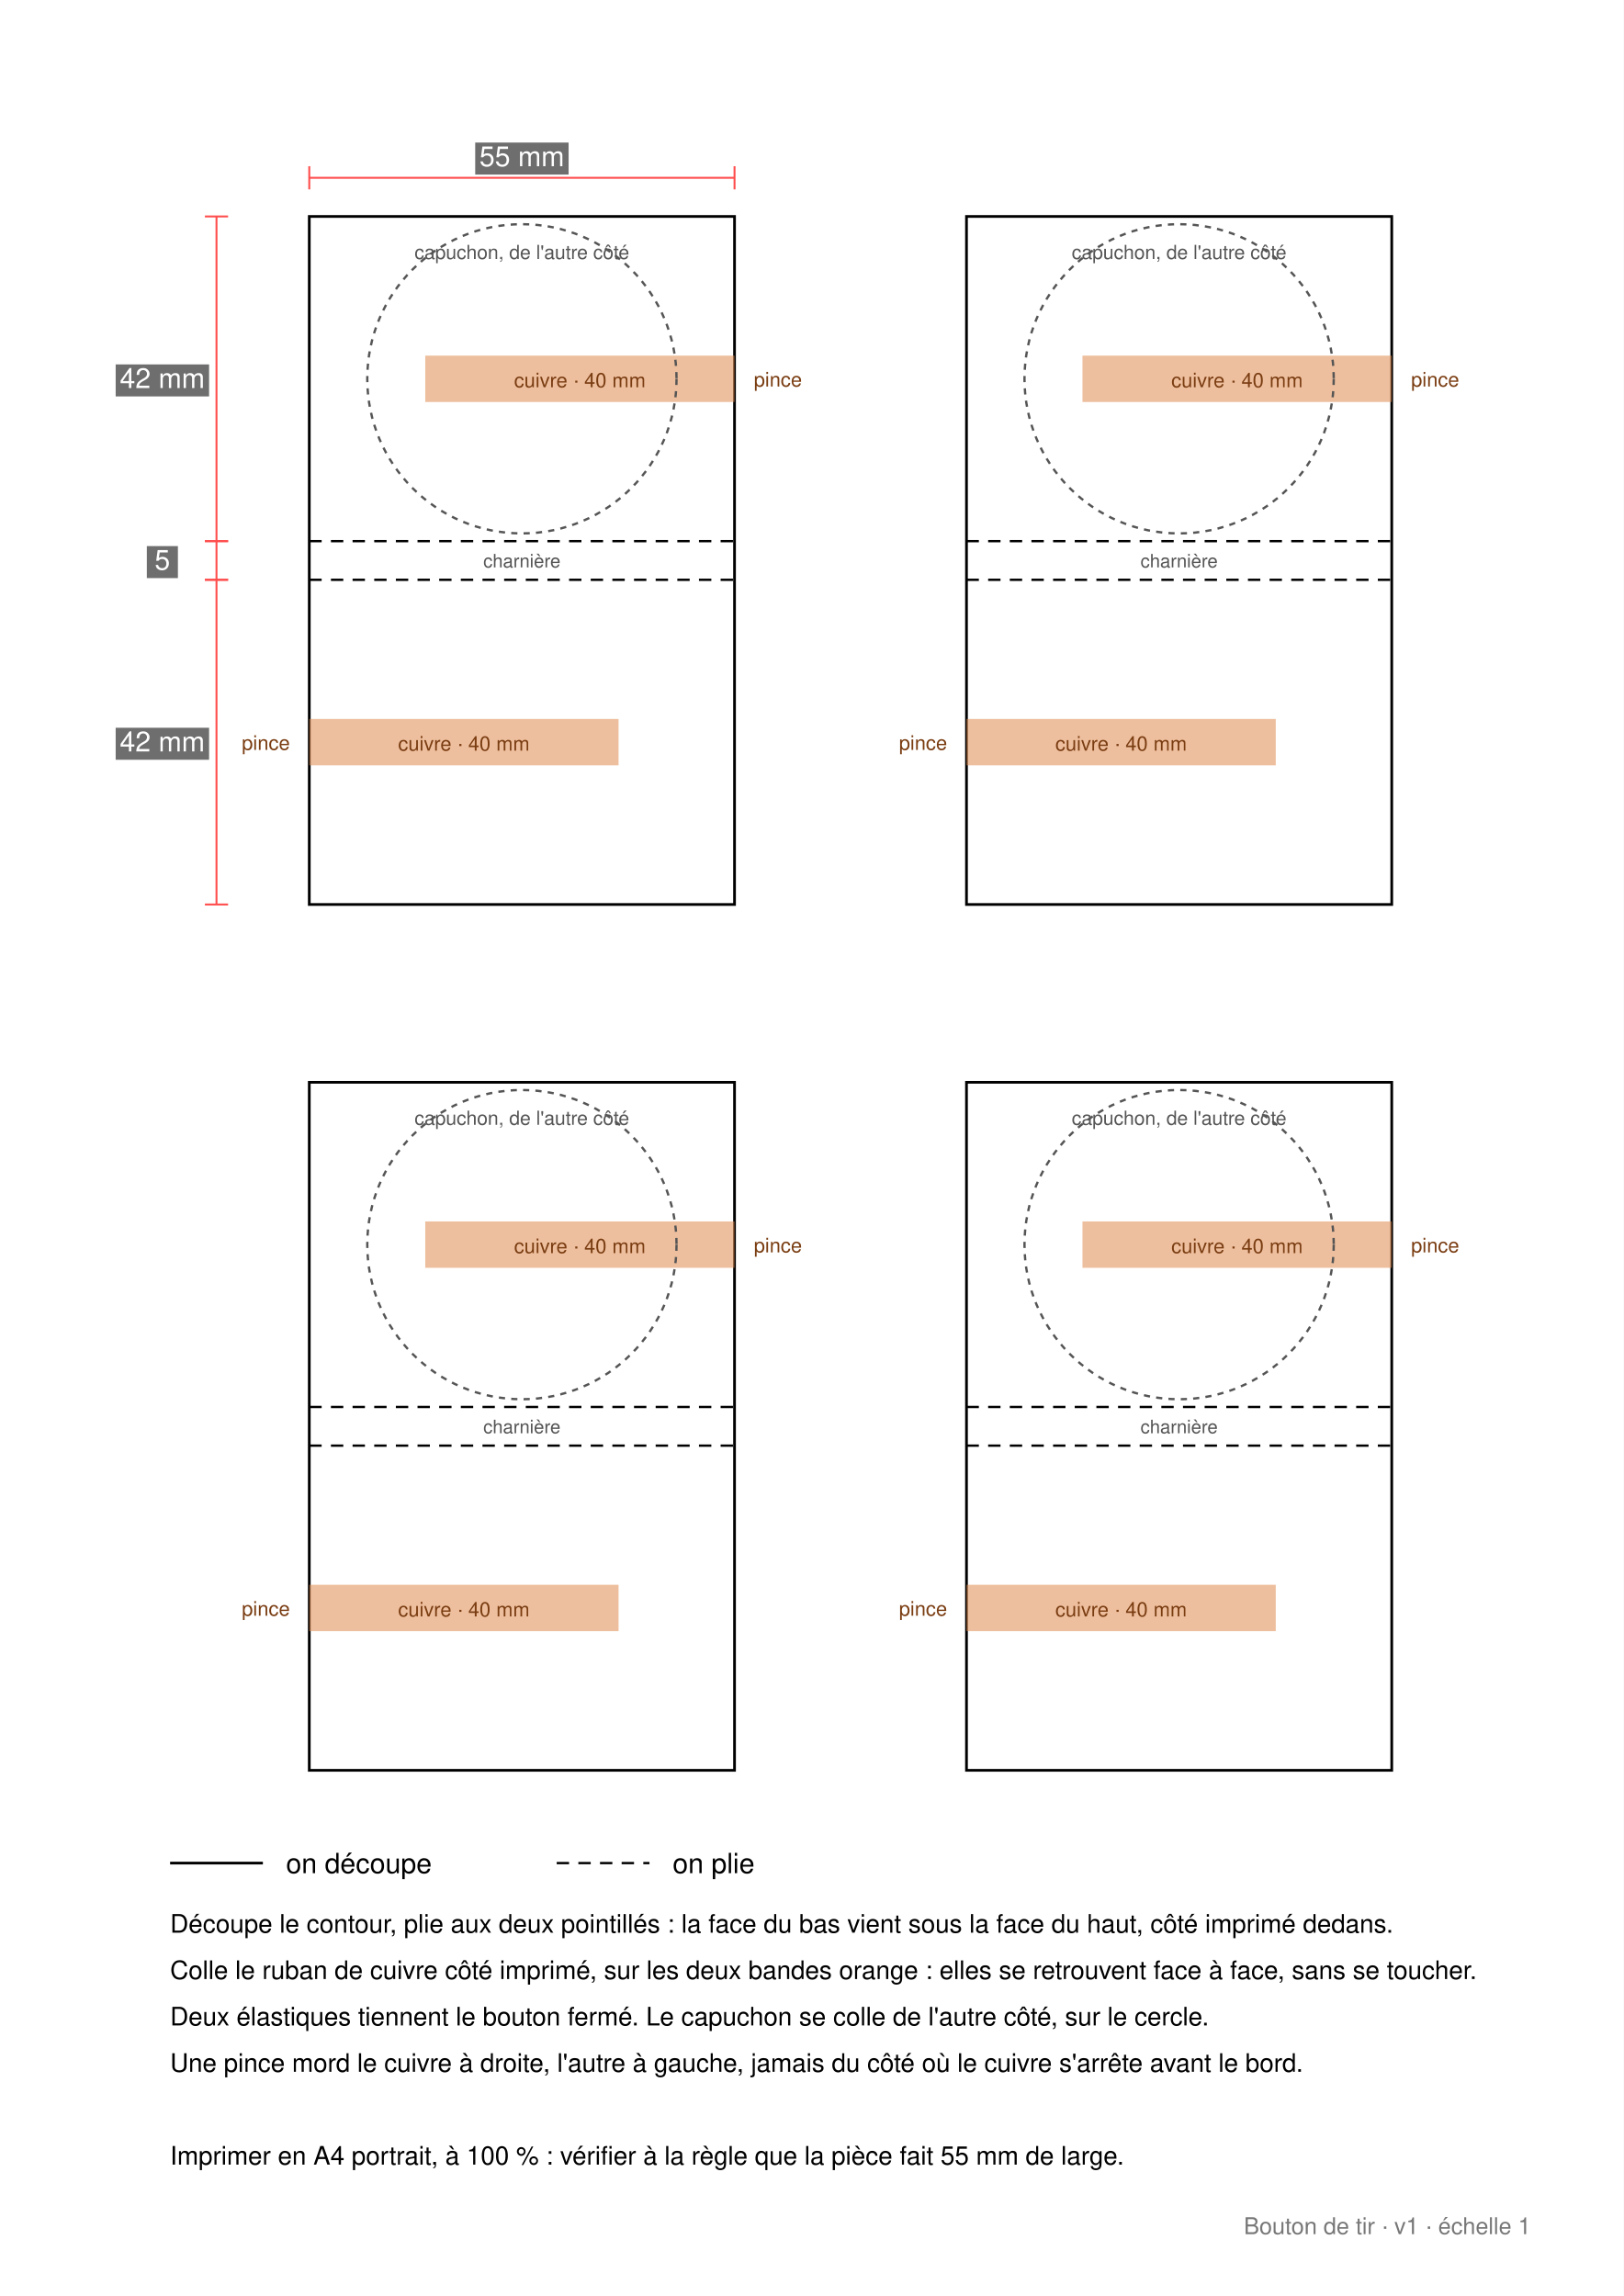
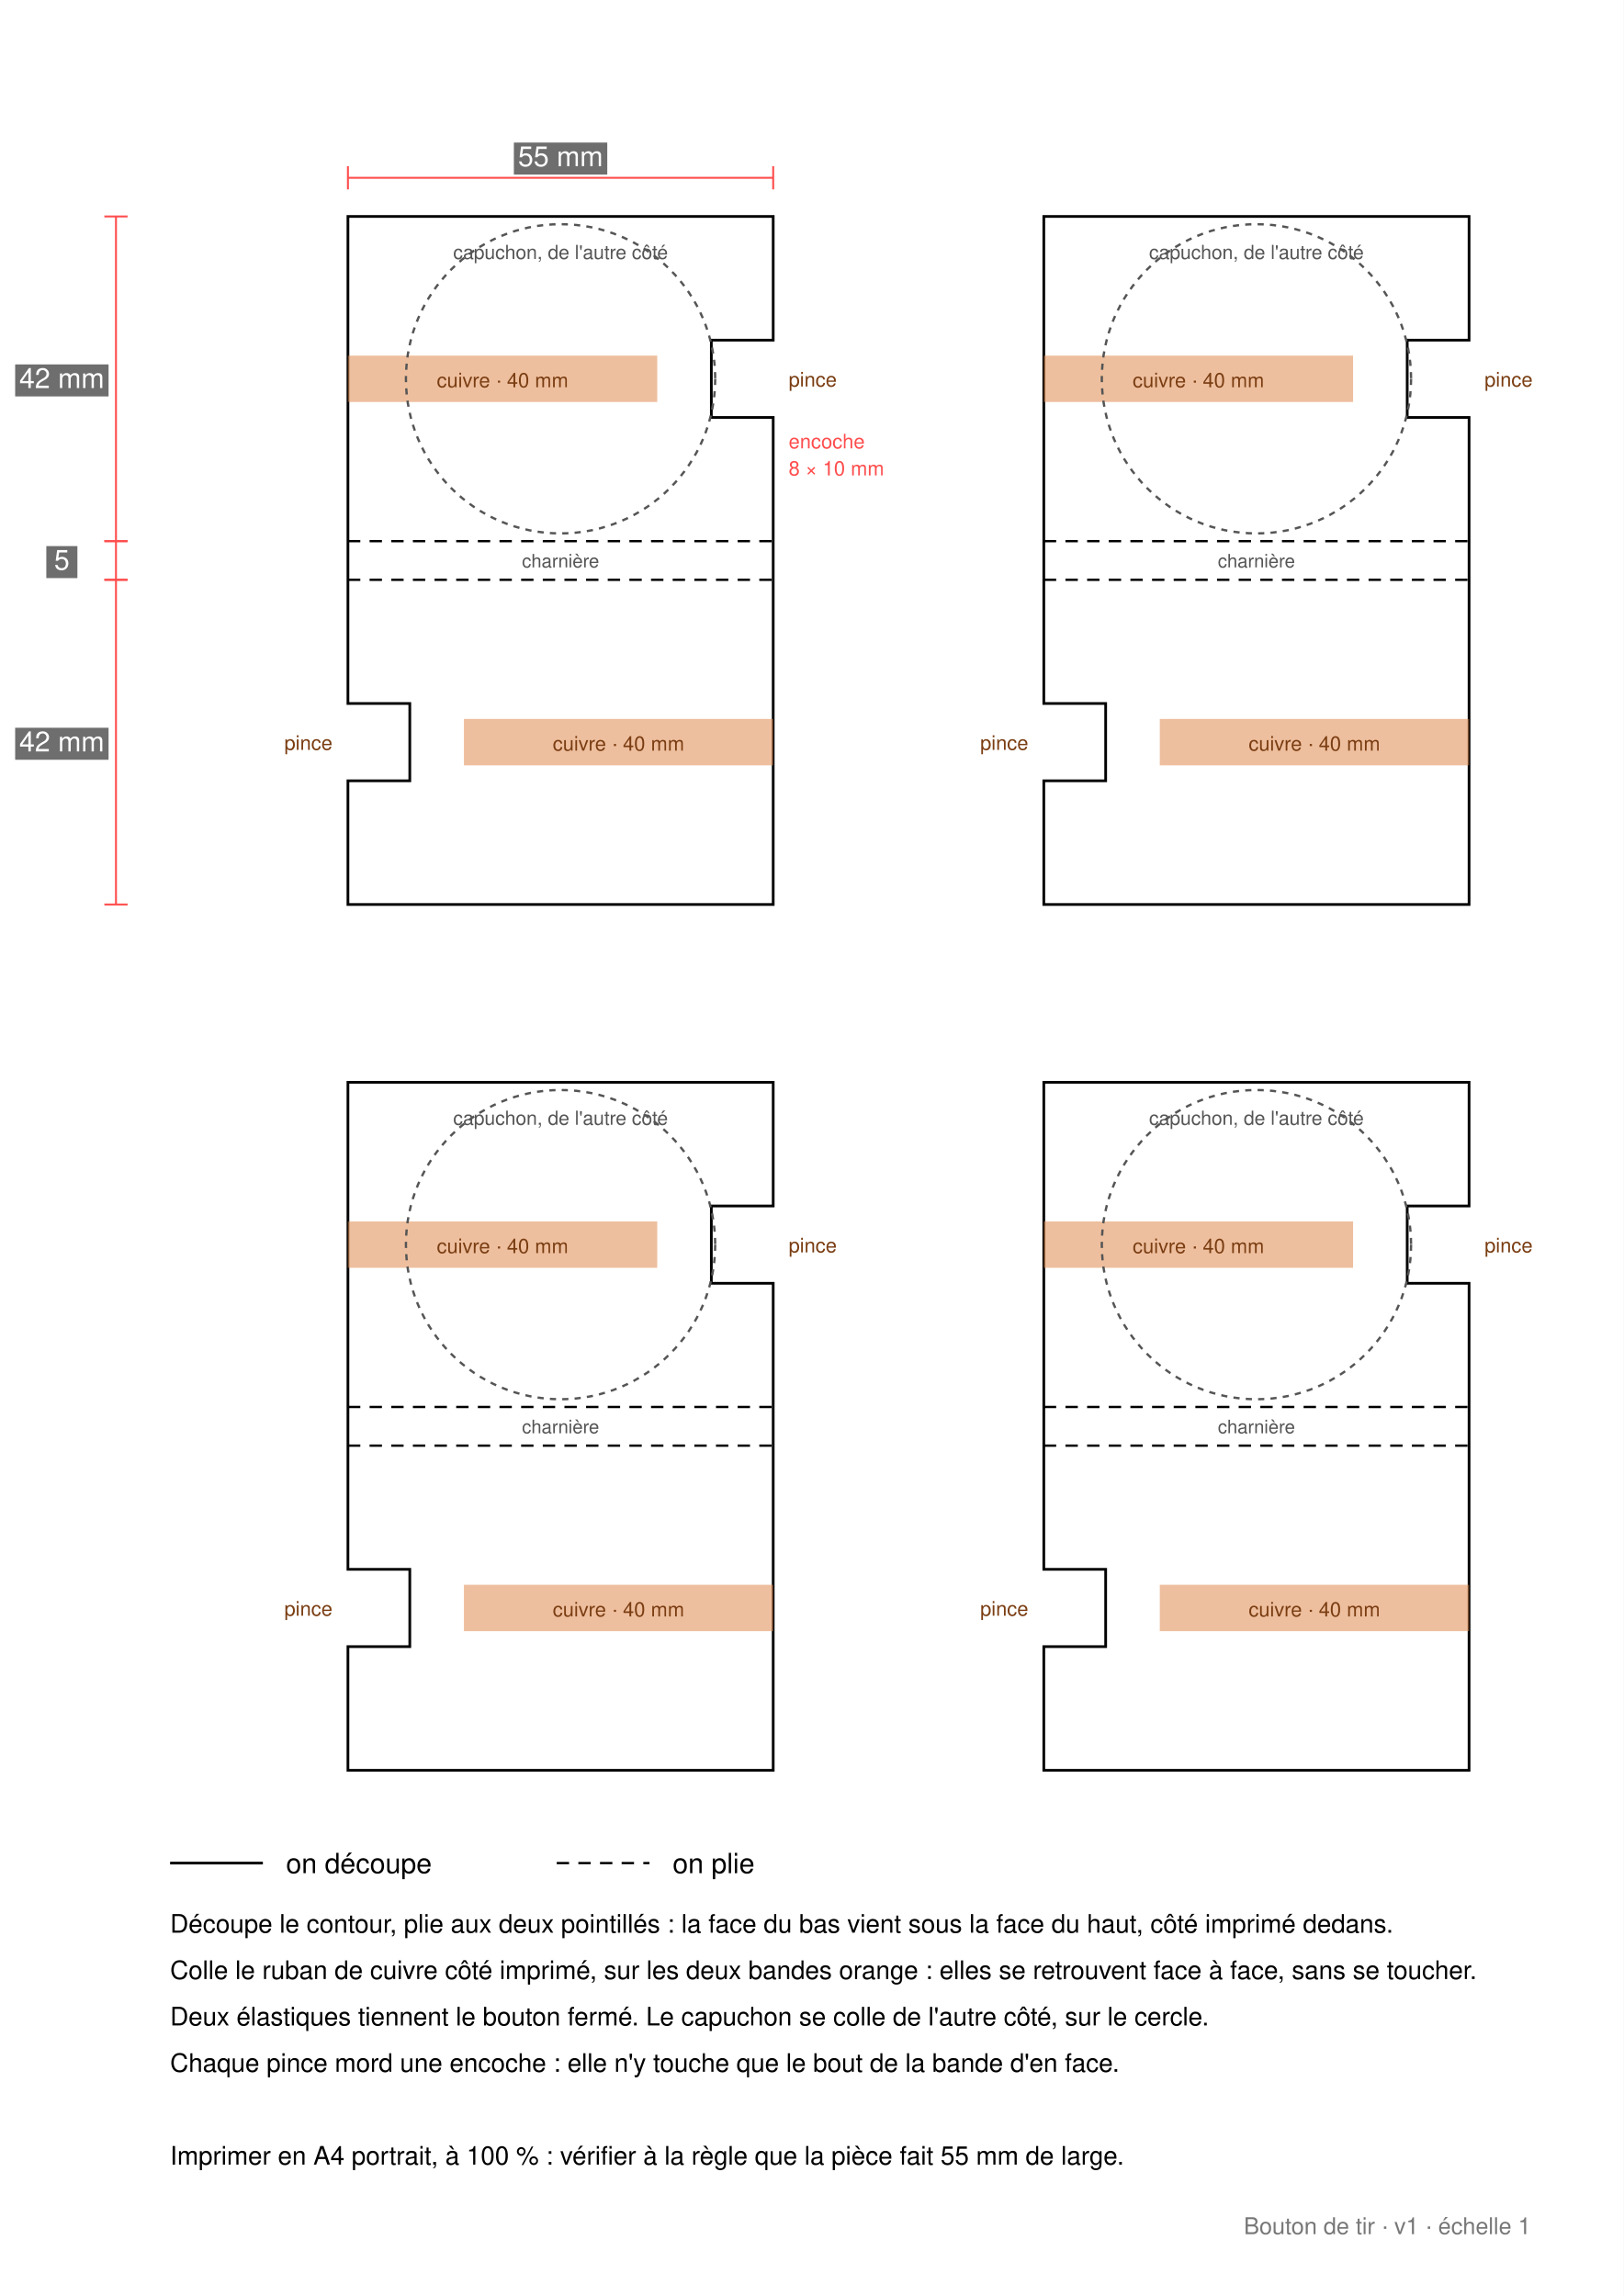
<svg xmlns="http://www.w3.org/2000/svg" width="210mm" height="297mm" viewBox="0 0 210 297">
  <rect width="100%" height="100%" fill="#fff" />
-   <rect x="40" y="28" width="55" height="89" fill="none" stroke="#000" stroke-width="0.35" />
-   <line x1="40" y1="70" x2="95" y2="70" stroke="#000" stroke-width="0.3" stroke-dasharray="1.6,1.2" />
-   <line x1="40" y1="75" x2="95" y2="75" stroke="#000" stroke-width="0.3" stroke-dasharray="1.6,1.2" />
-   <rect x="55" y="46.0" width="40" height="6" fill="#e08a4f" fill-opacity="0.55" />
-   <text x="75.0" y="50.1" font-size="2.6" fill="#7a3d12" text-anchor="middle" font-family="Helvetica, Arial, sans-serif">cuivre · 40 mm</text>
-   <text x="97.5" y="50.0" font-size="2.6" fill="#7a3d12" text-anchor="start" font-family="Helvetica, Arial, sans-serif">pince</text>
-   <rect x="40" y="93.0" width="40" height="6" fill="#e08a4f" fill-opacity="0.55" />
-   <text x="60.0" y="97.1" font-size="2.6" fill="#7a3d12" text-anchor="middle" font-family="Helvetica, Arial, sans-serif">cuivre · 40 mm</text>
-   <text x="37.5" y="97.0" font-size="2.6" fill="#7a3d12" text-anchor="end" font-family="Helvetica, Arial, sans-serif">pince</text>
-   <circle cx="67.5" cy="49.0" r="20.0" fill="none" stroke="#555" stroke-width="0.3" stroke-dasharray="0.8,0.8" />
-   <text x="67.5" y="33.5" font-size="2.5" fill="#555" text-anchor="middle" font-family="Helvetica, Arial, sans-serif">capuchon, de l'autre côté</text>
-   <text x="67.5" y="73.4" font-size="2.4" fill="#555" text-anchor="middle" font-family="Helvetica, Arial, sans-serif">charnière</text>
-   <line x1="40" y1="23" x2="95" y2="23" stroke="#ff4d4d" stroke-width="0.25" />
-   <line x1="40" y1="21.5" x2="40" y2="24.5" stroke="#ff4d4d" stroke-width="0.25" />
-   <line x1="95" y1="21.5" x2="95" y2="24.5" stroke="#ff4d4d" stroke-width="0.25" />
-   <rect x="61.46" y="18.44" width="12.08" height="4.14" fill="#6e6e6e" />
-   <text x="67.50" y="21.50" font-size="3.6" fill="#fff" text-anchor="middle" font-family="Helvetica, Arial, sans-serif">55 mm</text>
-   <line x1="28" y1="28" x2="28" y2="70" stroke="#ff4d4d" stroke-width="0.25" />
-   <line x1="26.5" y1="28" x2="29.5" y2="28" stroke="#ff4d4d" stroke-width="0.25" />
-   <line x1="26.5" y1="70" x2="29.5" y2="70" stroke="#ff4d4d" stroke-width="0.25" />
-   <rect x="14.96" y="47.14" width="12.08" height="4.14" fill="#6e6e6e" />
-   <text x="21.00" y="50.20" font-size="3.6" fill="#fff" text-anchor="middle" font-family="Helvetica, Arial, sans-serif">42 mm</text>
-   <line x1="28" y1="70" x2="28" y2="75" stroke="#ff4d4d" stroke-width="0.25" />
-   <line x1="26.5" y1="70" x2="29.5" y2="70" stroke="#ff4d4d" stroke-width="0.25" />
-   <line x1="26.5" y1="75" x2="29.5" y2="75" stroke="#ff4d4d" stroke-width="0.25" />
-   <rect x="18.99" y="70.64" width="4.02" height="4.14" fill="#6e6e6e" />
-   <text x="21.00" y="73.70" font-size="3.6" fill="#fff" text-anchor="middle" font-family="Helvetica, Arial, sans-serif">5</text>
-   <line x1="28" y1="75" x2="28" y2="117" stroke="#ff4d4d" stroke-width="0.25" />
-   <line x1="26.5" y1="75" x2="29.5" y2="75" stroke="#ff4d4d" stroke-width="0.25" />
-   <line x1="26.5" y1="117" x2="29.5" y2="117" stroke="#ff4d4d" stroke-width="0.25" />
-   <rect x="14.96" y="94.14" width="12.08" height="4.14" fill="#6e6e6e" />
-   <text x="21.00" y="97.20" font-size="3.6" fill="#fff" text-anchor="middle" font-family="Helvetica, Arial, sans-serif">42 mm</text>
-   <rect x="125" y="28" width="55" height="89" fill="none" stroke="#000" stroke-width="0.35" />
-   <line x1="125" y1="70" x2="180" y2="70" stroke="#000" stroke-width="0.3" stroke-dasharray="1.6,1.2" />
-   <line x1="125" y1="75" x2="180" y2="75" stroke="#000" stroke-width="0.3" stroke-dasharray="1.6,1.2" />
-   <rect x="140" y="46.0" width="40" height="6" fill="#e08a4f" fill-opacity="0.55" />
-   <text x="160.0" y="50.1" font-size="2.6" fill="#7a3d12" text-anchor="middle" font-family="Helvetica, Arial, sans-serif">cuivre · 40 mm</text>
-   <text x="182.5" y="50.0" font-size="2.6" fill="#7a3d12" text-anchor="start" font-family="Helvetica, Arial, sans-serif">pince</text>
-   <rect x="125" y="93.0" width="40" height="6" fill="#e08a4f" fill-opacity="0.55" />
-   <text x="145.0" y="97.1" font-size="2.6" fill="#7a3d12" text-anchor="middle" font-family="Helvetica, Arial, sans-serif">cuivre · 40 mm</text>
-   <text x="122.5" y="97.0" font-size="2.6" fill="#7a3d12" text-anchor="end" font-family="Helvetica, Arial, sans-serif">pince</text>
-   <circle cx="152.5" cy="49.0" r="20.0" fill="none" stroke="#555" stroke-width="0.3" stroke-dasharray="0.8,0.8" />
-   <text x="152.5" y="33.5" font-size="2.5" fill="#555" text-anchor="middle" font-family="Helvetica, Arial, sans-serif">capuchon, de l'autre côté</text>
-   <text x="152.5" y="73.4" font-size="2.4" fill="#555" text-anchor="middle" font-family="Helvetica, Arial, sans-serif">charnière</text>
-   <rect x="40" y="140" width="55" height="89" fill="none" stroke="#000" stroke-width="0.35" />
-   <line x1="40" y1="182" x2="95" y2="182" stroke="#000" stroke-width="0.3" stroke-dasharray="1.6,1.2" />
-   <line x1="40" y1="187" x2="95" y2="187" stroke="#000" stroke-width="0.3" stroke-dasharray="1.6,1.2" />
-   <rect x="55" y="158.0" width="40" height="6" fill="#e08a4f" fill-opacity="0.55" />
-   <text x="75.0" y="162.1" font-size="2.6" fill="#7a3d12" text-anchor="middle" font-family="Helvetica, Arial, sans-serif">cuivre · 40 mm</text>
-   <text x="97.5" y="162.0" font-size="2.6" fill="#7a3d12" text-anchor="start" font-family="Helvetica, Arial, sans-serif">pince</text>
-   <rect x="40" y="205.0" width="40" height="6" fill="#e08a4f" fill-opacity="0.55" />
-   <text x="60.0" y="209.1" font-size="2.6" fill="#7a3d12" text-anchor="middle" font-family="Helvetica, Arial, sans-serif">cuivre · 40 mm</text>
-   <text x="37.5" y="209.0" font-size="2.6" fill="#7a3d12" text-anchor="end" font-family="Helvetica, Arial, sans-serif">pince</text>
-   <circle cx="67.5" cy="161.0" r="20.0" fill="none" stroke="#555" stroke-width="0.3" stroke-dasharray="0.8,0.8" />
-   <text x="67.5" y="145.5" font-size="2.5" fill="#555" text-anchor="middle" font-family="Helvetica, Arial, sans-serif">capuchon, de l'autre côté</text>
-   <text x="67.5" y="185.4" font-size="2.4" fill="#555" text-anchor="middle" font-family="Helvetica, Arial, sans-serif">charnière</text>
-   <rect x="125" y="140" width="55" height="89" fill="none" stroke="#000" stroke-width="0.35" />
-   <line x1="125" y1="182" x2="180" y2="182" stroke="#000" stroke-width="0.3" stroke-dasharray="1.6,1.2" />
-   <line x1="125" y1="187" x2="180" y2="187" stroke="#000" stroke-width="0.3" stroke-dasharray="1.6,1.2" />
-   <rect x="140" y="158.0" width="40" height="6" fill="#e08a4f" fill-opacity="0.55" />
-   <text x="160.0" y="162.1" font-size="2.6" fill="#7a3d12" text-anchor="middle" font-family="Helvetica, Arial, sans-serif">cuivre · 40 mm</text>
-   <text x="182.5" y="162.0" font-size="2.6" fill="#7a3d12" text-anchor="start" font-family="Helvetica, Arial, sans-serif">pince</text>
-   <rect x="125" y="205.0" width="40" height="6" fill="#e08a4f" fill-opacity="0.55" />
-   <text x="145.0" y="209.1" font-size="2.6" fill="#7a3d12" text-anchor="middle" font-family="Helvetica, Arial, sans-serif">cuivre · 40 mm</text>
-   <text x="122.5" y="209.0" font-size="2.6" fill="#7a3d12" text-anchor="end" font-family="Helvetica, Arial, sans-serif">pince</text>
-   <circle cx="152.5" cy="161.0" r="20.0" fill="none" stroke="#555" stroke-width="0.3" stroke-dasharray="0.8,0.8" />
-   <text x="152.5" y="145.5" font-size="2.5" fill="#555" text-anchor="middle" font-family="Helvetica, Arial, sans-serif">capuchon, de l'autre côté</text>
-   <text x="152.5" y="185.4" font-size="2.4" fill="#555" text-anchor="middle" font-family="Helvetica, Arial, sans-serif">charnière</text>
+   <path d="M 45 28 H 100 V 44.0 H 92 V 54.0 H 100 V 117 H 45 V 101.0 H 53 V 91.0 H 45 Z" fill="none" stroke="#000" stroke-width="0.35" />
+   <line x1="45" y1="70" x2="100" y2="70" stroke="#000" stroke-width="0.3" stroke-dasharray="1.6,1.2" />
+   <line x1="45" y1="75" x2="100" y2="75" stroke="#000" stroke-width="0.3" stroke-dasharray="1.6,1.2" />
+   <rect x="45" y="46.0" width="40" height="6" fill="#e08a4f" fill-opacity="0.55" />
+   <text x="65.0" y="50.1" font-size="2.6" fill="#7a3d12" text-anchor="middle" font-family="Helvetica, Arial, sans-serif">cuivre · 40 mm</text>
+   <rect x="60" y="93.0" width="40" height="6" fill="#e08a4f" fill-opacity="0.55" />
+   <text x="80.0" y="97.1" font-size="2.6" fill="#7a3d12" text-anchor="middle" font-family="Helvetica, Arial, sans-serif">cuivre · 40 mm</text>
+   <text x="102" y="50.0" font-size="2.6" fill="#7a3d12" font-family="Helvetica, Arial, sans-serif">pince</text>
+   <text x="43" y="97.0" font-size="2.6" fill="#7a3d12" text-anchor="end" font-family="Helvetica, Arial, sans-serif">pince</text>
+   <circle cx="72.5" cy="49.0" r="20.0" fill="none" stroke="#555" stroke-width="0.3" stroke-dasharray="0.8,0.8" />
+   <text x="72.5" y="33.5" font-size="2.5" fill="#555" text-anchor="middle" font-family="Helvetica, Arial, sans-serif">capuchon, de l'autre côté</text>
+   <text x="72.5" y="73.4" font-size="2.4" fill="#555" text-anchor="middle" font-family="Helvetica, Arial, sans-serif">charnière</text>
+   <line x1="45" y1="23" x2="100" y2="23" stroke="#ff4d4d" stroke-width="0.25" />
+   <line x1="45" y1="21.5" x2="45" y2="24.5" stroke="#ff4d4d" stroke-width="0.25" />
+   <line x1="100" y1="21.5" x2="100" y2="24.5" stroke="#ff4d4d" stroke-width="0.25" />
+   <rect x="66.46" y="18.44" width="12.08" height="4.14" fill="#6e6e6e" />
+   <text x="72.50" y="21.50" font-size="3.6" fill="#fff" text-anchor="middle" font-family="Helvetica, Arial, sans-serif">55 mm</text>
+   <line x1="15" y1="28" x2="15" y2="70" stroke="#ff4d4d" stroke-width="0.25" />
+   <line x1="13.5" y1="28" x2="16.5" y2="28" stroke="#ff4d4d" stroke-width="0.25" />
+   <line x1="13.5" y1="70" x2="16.5" y2="70" stroke="#ff4d4d" stroke-width="0.25" />
+   <rect x="1.96" y="47.14" width="12.08" height="4.14" fill="#6e6e6e" />
+   <text x="8.00" y="50.20" font-size="3.6" fill="#fff" text-anchor="middle" font-family="Helvetica, Arial, sans-serif">42 mm</text>
+   <line x1="15" y1="70" x2="15" y2="75" stroke="#ff4d4d" stroke-width="0.25" />
+   <line x1="13.5" y1="70" x2="16.5" y2="70" stroke="#ff4d4d" stroke-width="0.25" />
+   <line x1="13.5" y1="75" x2="16.5" y2="75" stroke="#ff4d4d" stroke-width="0.25" />
+   <rect x="5.99" y="70.64" width="4.02" height="4.14" fill="#6e6e6e" />
+   <text x="8.00" y="73.70" font-size="3.6" fill="#fff" text-anchor="middle" font-family="Helvetica, Arial, sans-serif">5</text>
+   <line x1="15" y1="75" x2="15" y2="117" stroke="#ff4d4d" stroke-width="0.25" />
+   <line x1="13.5" y1="75" x2="16.5" y2="75" stroke="#ff4d4d" stroke-width="0.25" />
+   <line x1="13.5" y1="117" x2="16.5" y2="117" stroke="#ff4d4d" stroke-width="0.25" />
+   <rect x="1.96" y="94.14" width="12.08" height="4.14" fill="#6e6e6e" />
+   <text x="8.00" y="97.20" font-size="3.6" fill="#fff" text-anchor="middle" font-family="Helvetica, Arial, sans-serif">42 mm</text>
+   <text x="102" y="58.0" font-size="2.6" fill="#ff4d4d" font-family="Helvetica, Arial, sans-serif">encoche</text>
+   <text x="102" y="61.5" font-size="2.6" fill="#ff4d4d" font-family="Helvetica, Arial, sans-serif">8 × 10 mm</text>
+   <path d="M 135 28 H 190 V 44.0 H 182 V 54.0 H 190 V 117 H 135 V 101.0 H 143 V 91.0 H 135 Z" fill="none" stroke="#000" stroke-width="0.35" />
+   <line x1="135" y1="70" x2="190" y2="70" stroke="#000" stroke-width="0.3" stroke-dasharray="1.6,1.2" />
+   <line x1="135" y1="75" x2="190" y2="75" stroke="#000" stroke-width="0.3" stroke-dasharray="1.6,1.2" />
+   <rect x="135" y="46.0" width="40" height="6" fill="#e08a4f" fill-opacity="0.55" />
+   <text x="155.0" y="50.1" font-size="2.6" fill="#7a3d12" text-anchor="middle" font-family="Helvetica, Arial, sans-serif">cuivre · 40 mm</text>
+   <rect x="150" y="93.0" width="40" height="6" fill="#e08a4f" fill-opacity="0.55" />
+   <text x="170.0" y="97.1" font-size="2.6" fill="#7a3d12" text-anchor="middle" font-family="Helvetica, Arial, sans-serif">cuivre · 40 mm</text>
+   <text x="192" y="50.0" font-size="2.6" fill="#7a3d12" font-family="Helvetica, Arial, sans-serif">pince</text>
+   <text x="133" y="97.0" font-size="2.6" fill="#7a3d12" text-anchor="end" font-family="Helvetica, Arial, sans-serif">pince</text>
+   <circle cx="162.5" cy="49.0" r="20.0" fill="none" stroke="#555" stroke-width="0.3" stroke-dasharray="0.8,0.8" />
+   <text x="162.5" y="33.5" font-size="2.5" fill="#555" text-anchor="middle" font-family="Helvetica, Arial, sans-serif">capuchon, de l'autre côté</text>
+   <text x="162.5" y="73.4" font-size="2.4" fill="#555" text-anchor="middle" font-family="Helvetica, Arial, sans-serif">charnière</text>
+   <path d="M 45 140 H 100 V 156.0 H 92 V 166.0 H 100 V 229 H 45 V 213.0 H 53 V 203.0 H 45 Z" fill="none" stroke="#000" stroke-width="0.35" />
+   <line x1="45" y1="182" x2="100" y2="182" stroke="#000" stroke-width="0.3" stroke-dasharray="1.6,1.2" />
+   <line x1="45" y1="187" x2="100" y2="187" stroke="#000" stroke-width="0.3" stroke-dasharray="1.6,1.2" />
+   <rect x="45" y="158.0" width="40" height="6" fill="#e08a4f" fill-opacity="0.55" />
+   <text x="65.0" y="162.1" font-size="2.6" fill="#7a3d12" text-anchor="middle" font-family="Helvetica, Arial, sans-serif">cuivre · 40 mm</text>
+   <rect x="60" y="205.0" width="40" height="6" fill="#e08a4f" fill-opacity="0.55" />
+   <text x="80.0" y="209.1" font-size="2.6" fill="#7a3d12" text-anchor="middle" font-family="Helvetica, Arial, sans-serif">cuivre · 40 mm</text>
+   <text x="102" y="162.0" font-size="2.6" fill="#7a3d12" font-family="Helvetica, Arial, sans-serif">pince</text>
+   <text x="43" y="209.0" font-size="2.6" fill="#7a3d12" text-anchor="end" font-family="Helvetica, Arial, sans-serif">pince</text>
+   <circle cx="72.5" cy="161.0" r="20.0" fill="none" stroke="#555" stroke-width="0.3" stroke-dasharray="0.8,0.8" />
+   <text x="72.5" y="145.5" font-size="2.5" fill="#555" text-anchor="middle" font-family="Helvetica, Arial, sans-serif">capuchon, de l'autre côté</text>
+   <text x="72.5" y="185.4" font-size="2.4" fill="#555" text-anchor="middle" font-family="Helvetica, Arial, sans-serif">charnière</text>
+   <path d="M 135 140 H 190 V 156.0 H 182 V 166.0 H 190 V 229 H 135 V 213.0 H 143 V 203.0 H 135 Z" fill="none" stroke="#000" stroke-width="0.35" />
+   <line x1="135" y1="182" x2="190" y2="182" stroke="#000" stroke-width="0.3" stroke-dasharray="1.6,1.2" />
+   <line x1="135" y1="187" x2="190" y2="187" stroke="#000" stroke-width="0.3" stroke-dasharray="1.6,1.2" />
+   <rect x="135" y="158.0" width="40" height="6" fill="#e08a4f" fill-opacity="0.55" />
+   <text x="155.0" y="162.1" font-size="2.6" fill="#7a3d12" text-anchor="middle" font-family="Helvetica, Arial, sans-serif">cuivre · 40 mm</text>
+   <rect x="150" y="205.0" width="40" height="6" fill="#e08a4f" fill-opacity="0.55" />
+   <text x="170.0" y="209.1" font-size="2.6" fill="#7a3d12" text-anchor="middle" font-family="Helvetica, Arial, sans-serif">cuivre · 40 mm</text>
+   <text x="192" y="162.0" font-size="2.6" fill="#7a3d12" font-family="Helvetica, Arial, sans-serif">pince</text>
+   <text x="133" y="209.0" font-size="2.6" fill="#7a3d12" text-anchor="end" font-family="Helvetica, Arial, sans-serif">pince</text>
+   <circle cx="162.5" cy="161.0" r="20.0" fill="none" stroke="#555" stroke-width="0.3" stroke-dasharray="0.8,0.8" />
+   <text x="162.5" y="145.5" font-size="2.5" fill="#555" text-anchor="middle" font-family="Helvetica, Arial, sans-serif">capuchon, de l'autre côté</text>
+   <text x="162.5" y="185.4" font-size="2.4" fill="#555" text-anchor="middle" font-family="Helvetica, Arial, sans-serif">charnière</text>
  <line x1="22" y1="241" x2="34" y2="241" stroke="#000" stroke-width="0.35" />
  <text x="37" y="242.3" font-size="3.6" font-family="Helvetica, Arial, sans-serif">on découpe</text>
  <line x1="72" y1="241" x2="84" y2="241" stroke="#000" stroke-width="0.3" stroke-dasharray="1.6,1.2" />
  <text x="87" y="242.3" font-size="3.6" font-family="Helvetica, Arial, sans-serif">on plie</text>
  <text x="22" y="250" font-size="3.3" font-family="Helvetica, Arial, sans-serif">Découpe le contour, plie aux deux pointillés : la face du bas vient sous la face du haut, côté imprimé dedans.</text>
  <text x="22" y="256" font-size="3.3" font-family="Helvetica, Arial, sans-serif">Colle le ruban de cuivre côté imprimé, sur les deux bandes orange : elles se retrouvent face à face, sans se toucher.</text>
  <text x="22" y="262" font-size="3.3" font-family="Helvetica, Arial, sans-serif">Deux élastiques tiennent le bouton fermé. Le capuchon se colle de l'autre côté, sur le cercle.</text>
-   <text x="22" y="268" font-size="3.3" font-family="Helvetica, Arial, sans-serif">Une pince mord le cuivre à droite, l'autre à gauche, jamais du côté où le cuivre s'arrête avant le bord.</text>
+   <text x="22" y="268" font-size="3.3" font-family="Helvetica, Arial, sans-serif">Chaque pince mord une encoche : elle n'y touche que le bout de la bande d'en face.</text>
  <text x="22" y="280" font-size="3.3" font-family="Helvetica, Arial, sans-serif">Imprimer en A4 portrait, à 100 % : vérifier à la règle que la pièce fait 55 mm de large.</text>
  <text x="198" y="289" font-size="3" fill="#777" text-anchor="end" font-family="Helvetica, Arial, sans-serif">Bouton de tir · v1 · échelle 1</text>
</svg>
